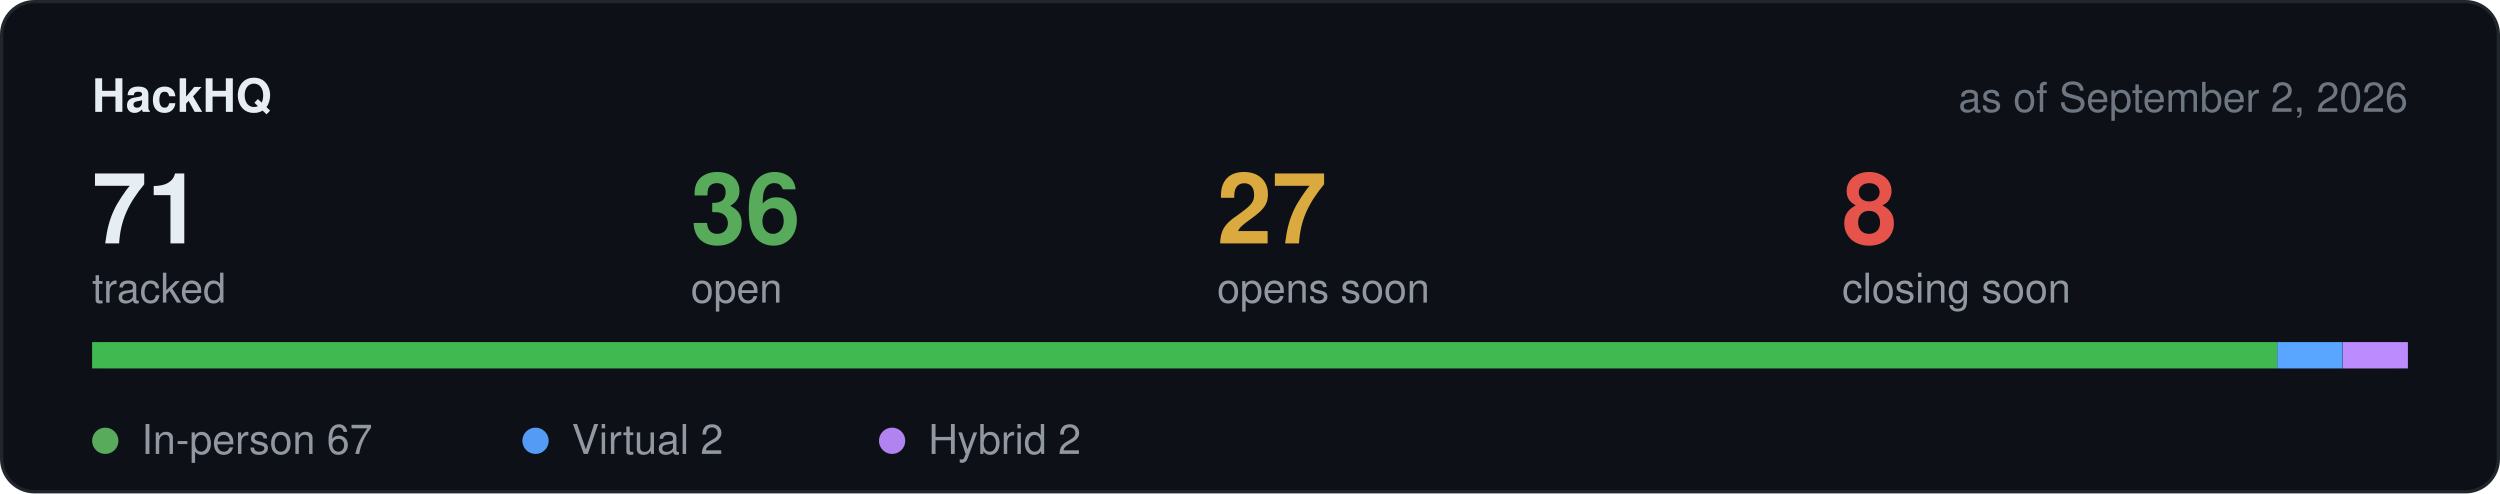
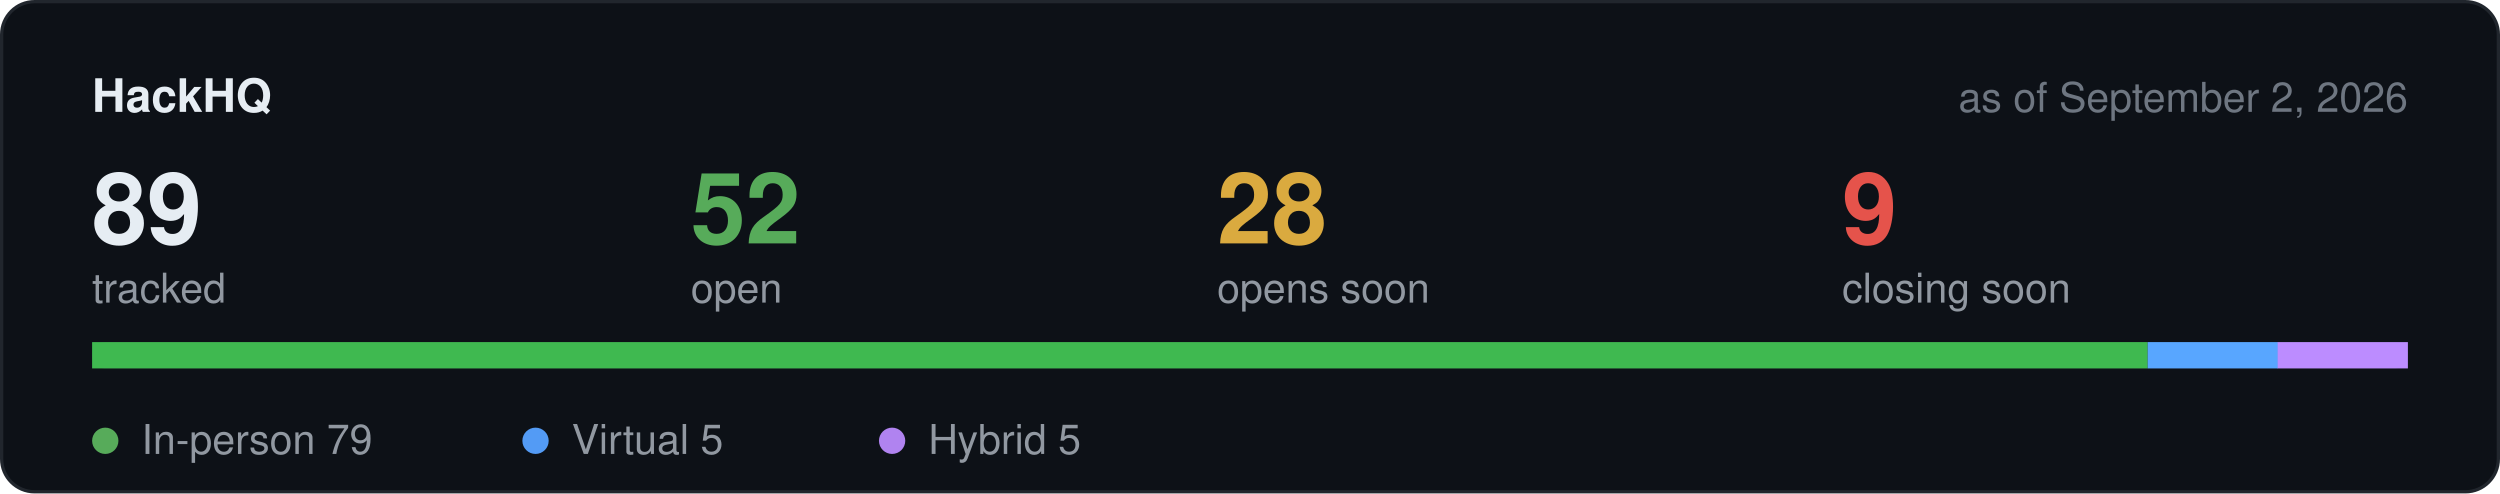
<svg xmlns="http://www.w3.org/2000/svg" width="760" height="150" viewBox="0 0 760 150" role="img" aria-label="Hackathon stats">
  <rect x="0.5" y="0.5" width="759" height="149" rx="10" fill="#0d1117" stroke="#21262d" />
  <text x="28" y="34" font-family="-apple-system,BlinkMacSystemFont,Segoe UI,Helvetica,Arial,sans-serif" font-size="14" font-weight="600" fill="#e6edf3">HackHQ</text>
  <text x="732" y="34" text-anchor="end" font-family="-apple-system,BlinkMacSystemFont,Segoe UI,Helvetica,Arial,sans-serif" font-size="12.5" fill="#6e7681">as of September 2, 2026</text>
-   <text x="28" y="74" font-family="-apple-system,BlinkMacSystemFont,Segoe UI,Helvetica,Arial,sans-serif" font-size="30" font-weight="600" fill="#e6edf3">71</text>
+   <text x="28" y="74" font-family="-apple-system,BlinkMacSystemFont,Segoe UI,Helvetica,Arial,sans-serif" font-size="30" font-weight="600" fill="#e6edf3">89</text>
  <text x="28" y="92" font-family="-apple-system,BlinkMacSystemFont,Segoe UI,Helvetica,Arial,sans-serif" font-size="12.5" fill="#9198a1">tracked</text>
-   <text x="210" y="74" font-family="-apple-system,BlinkMacSystemFont,Segoe UI,Helvetica,Arial,sans-serif" font-size="30" font-weight="600" fill="#57ab5a">36</text>
+   <text x="210" y="74" font-family="-apple-system,BlinkMacSystemFont,Segoe UI,Helvetica,Arial,sans-serif" font-size="30" font-weight="600" fill="#57ab5a">52</text>
  <text x="210" y="92" font-family="-apple-system,BlinkMacSystemFont,Segoe UI,Helvetica,Arial,sans-serif" font-size="12.5" fill="#9198a1">open</text>
-   <text x="370" y="74" font-family="-apple-system,BlinkMacSystemFont,Segoe UI,Helvetica,Arial,sans-serif" font-size="30" font-weight="600" fill="#daaa3f">27</text>
+   <text x="370" y="74" font-family="-apple-system,BlinkMacSystemFont,Segoe UI,Helvetica,Arial,sans-serif" font-size="30" font-weight="600" fill="#daaa3f">28</text>
  <text x="370" y="92" font-family="-apple-system,BlinkMacSystemFont,Segoe UI,Helvetica,Arial,sans-serif" font-size="12.5" fill="#9198a1">opens soon</text>
-   <text x="560" y="74" font-family="-apple-system,BlinkMacSystemFont,Segoe UI,Helvetica,Arial,sans-serif" font-size="30" font-weight="600" fill="#e5534b">8</text>
+   <text x="560" y="74" font-family="-apple-system,BlinkMacSystemFont,Segoe UI,Helvetica,Arial,sans-serif" font-size="30" font-weight="600" fill="#e5534b">9</text>
  <text x="560" y="92" font-family="-apple-system,BlinkMacSystemFont,Segoe UI,Helvetica,Arial,sans-serif" font-size="12.5" fill="#9198a1">closing soon</text>
  <rect x="28" y="104" width="704" height="8" rx="4" fill="#21262d" />
-   <rect x="28.0" y="104" width="664.3" height="8" fill="#3fb950" />
-   <rect x="692.3" y="104" width="19.8" height="8" fill="#58a6ff" />
-   <rect x="712.2" y="104" width="19.8" height="8" fill="#bc8cff" />
+   <rect x="28.0" y="104" width="624.9" height="8" fill="#3fb950" />
+   <rect x="652.9" y="104" width="39.6" height="8" fill="#58a6ff" />
+   <rect x="692.4" y="104" width="39.6" height="8" fill="#bc8cff" />
  <circle cx="32" cy="134" r="4" fill="#57ab5a" />
-   <text x="43" y="138" font-family="-apple-system,BlinkMacSystemFont,Segoe UI,Helvetica,Arial,sans-serif" font-size="12.5" fill="#9198a1">In-person 67</text>
+   <text x="43" y="138" font-family="-apple-system,BlinkMacSystemFont,Segoe UI,Helvetica,Arial,sans-serif" font-size="12.5" fill="#9198a1">In-person 79</text>
  <circle cx="162.8" cy="134" r="4" fill="#539bf5" />
-   <text x="173.8" y="138" font-family="-apple-system,BlinkMacSystemFont,Segoe UI,Helvetica,Arial,sans-serif" font-size="12.5" fill="#9198a1">Virtual 2</text>
+   <text x="173.8" y="138" font-family="-apple-system,BlinkMacSystemFont,Segoe UI,Helvetica,Arial,sans-serif" font-size="12.5" fill="#9198a1">Virtual 5</text>
  <circle cx="271.2" cy="134" r="4" fill="#b083f0" />
-   <text x="282.2" y="138" font-family="-apple-system,BlinkMacSystemFont,Segoe UI,Helvetica,Arial,sans-serif" font-size="12.5" fill="#9198a1">Hybrid 2</text>
+   <text x="282.2" y="138" font-family="-apple-system,BlinkMacSystemFont,Segoe UI,Helvetica,Arial,sans-serif" font-size="12.5" fill="#9198a1">Hybrid 5</text>
</svg>
